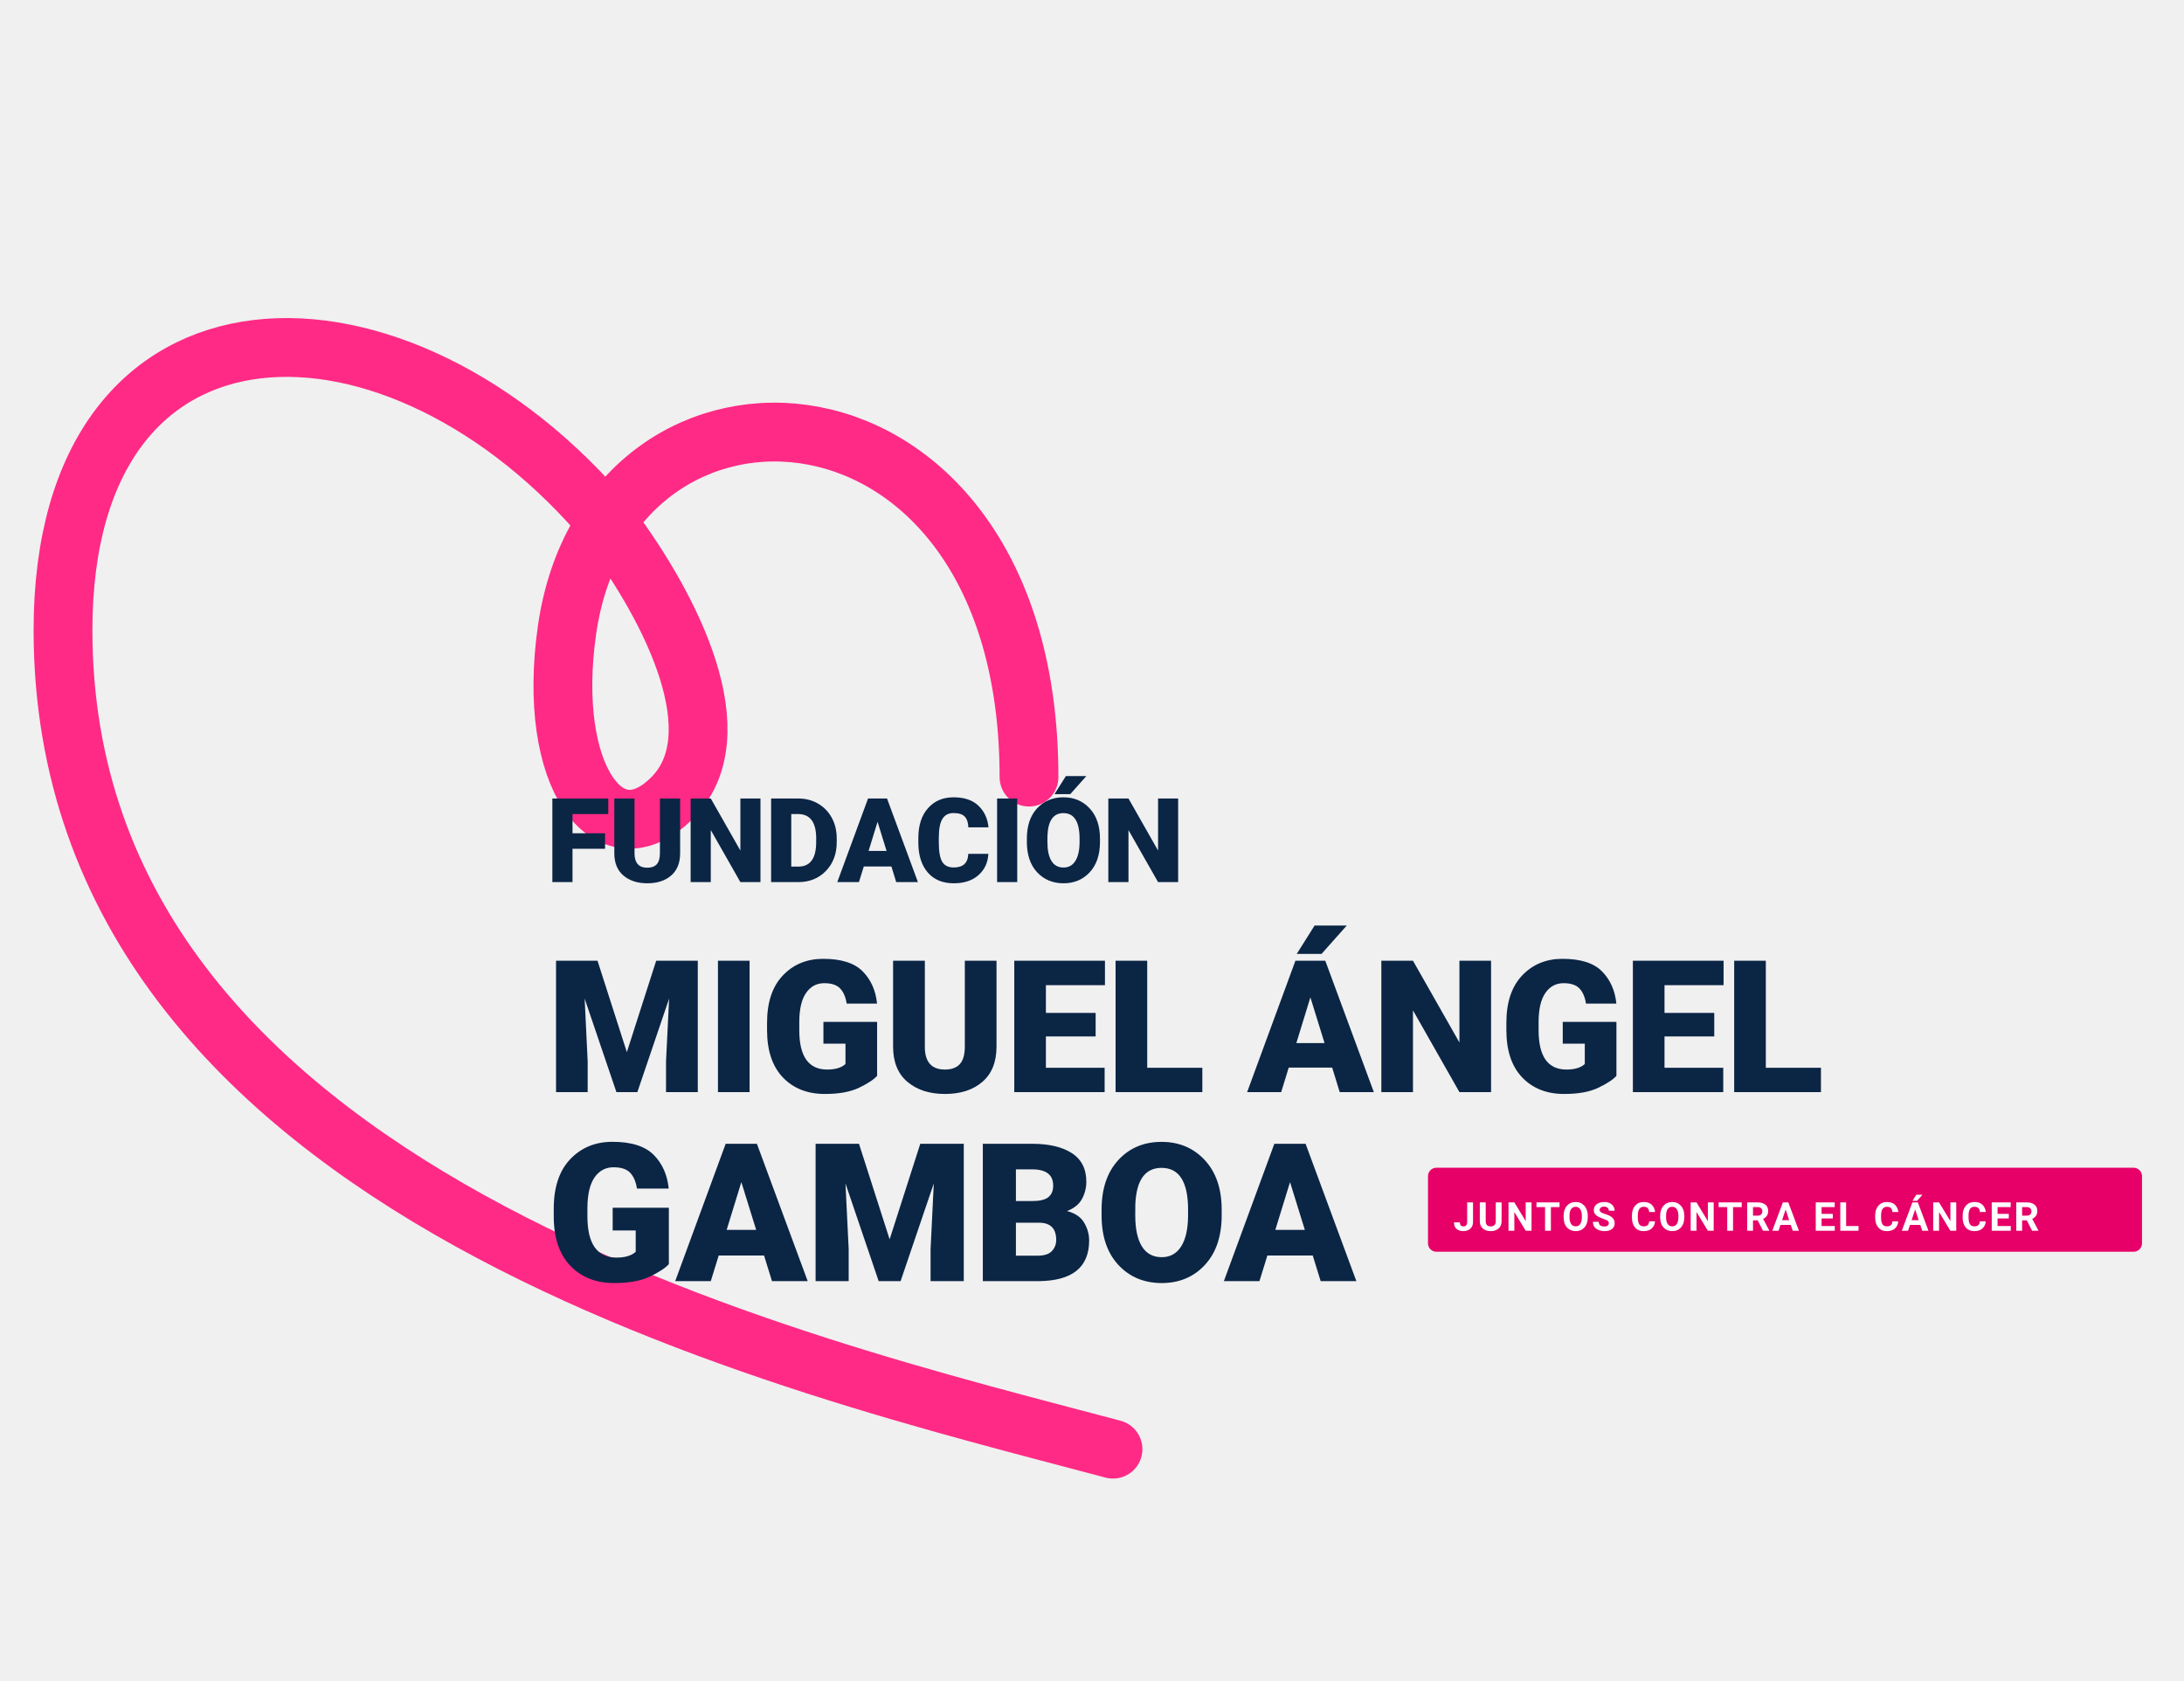
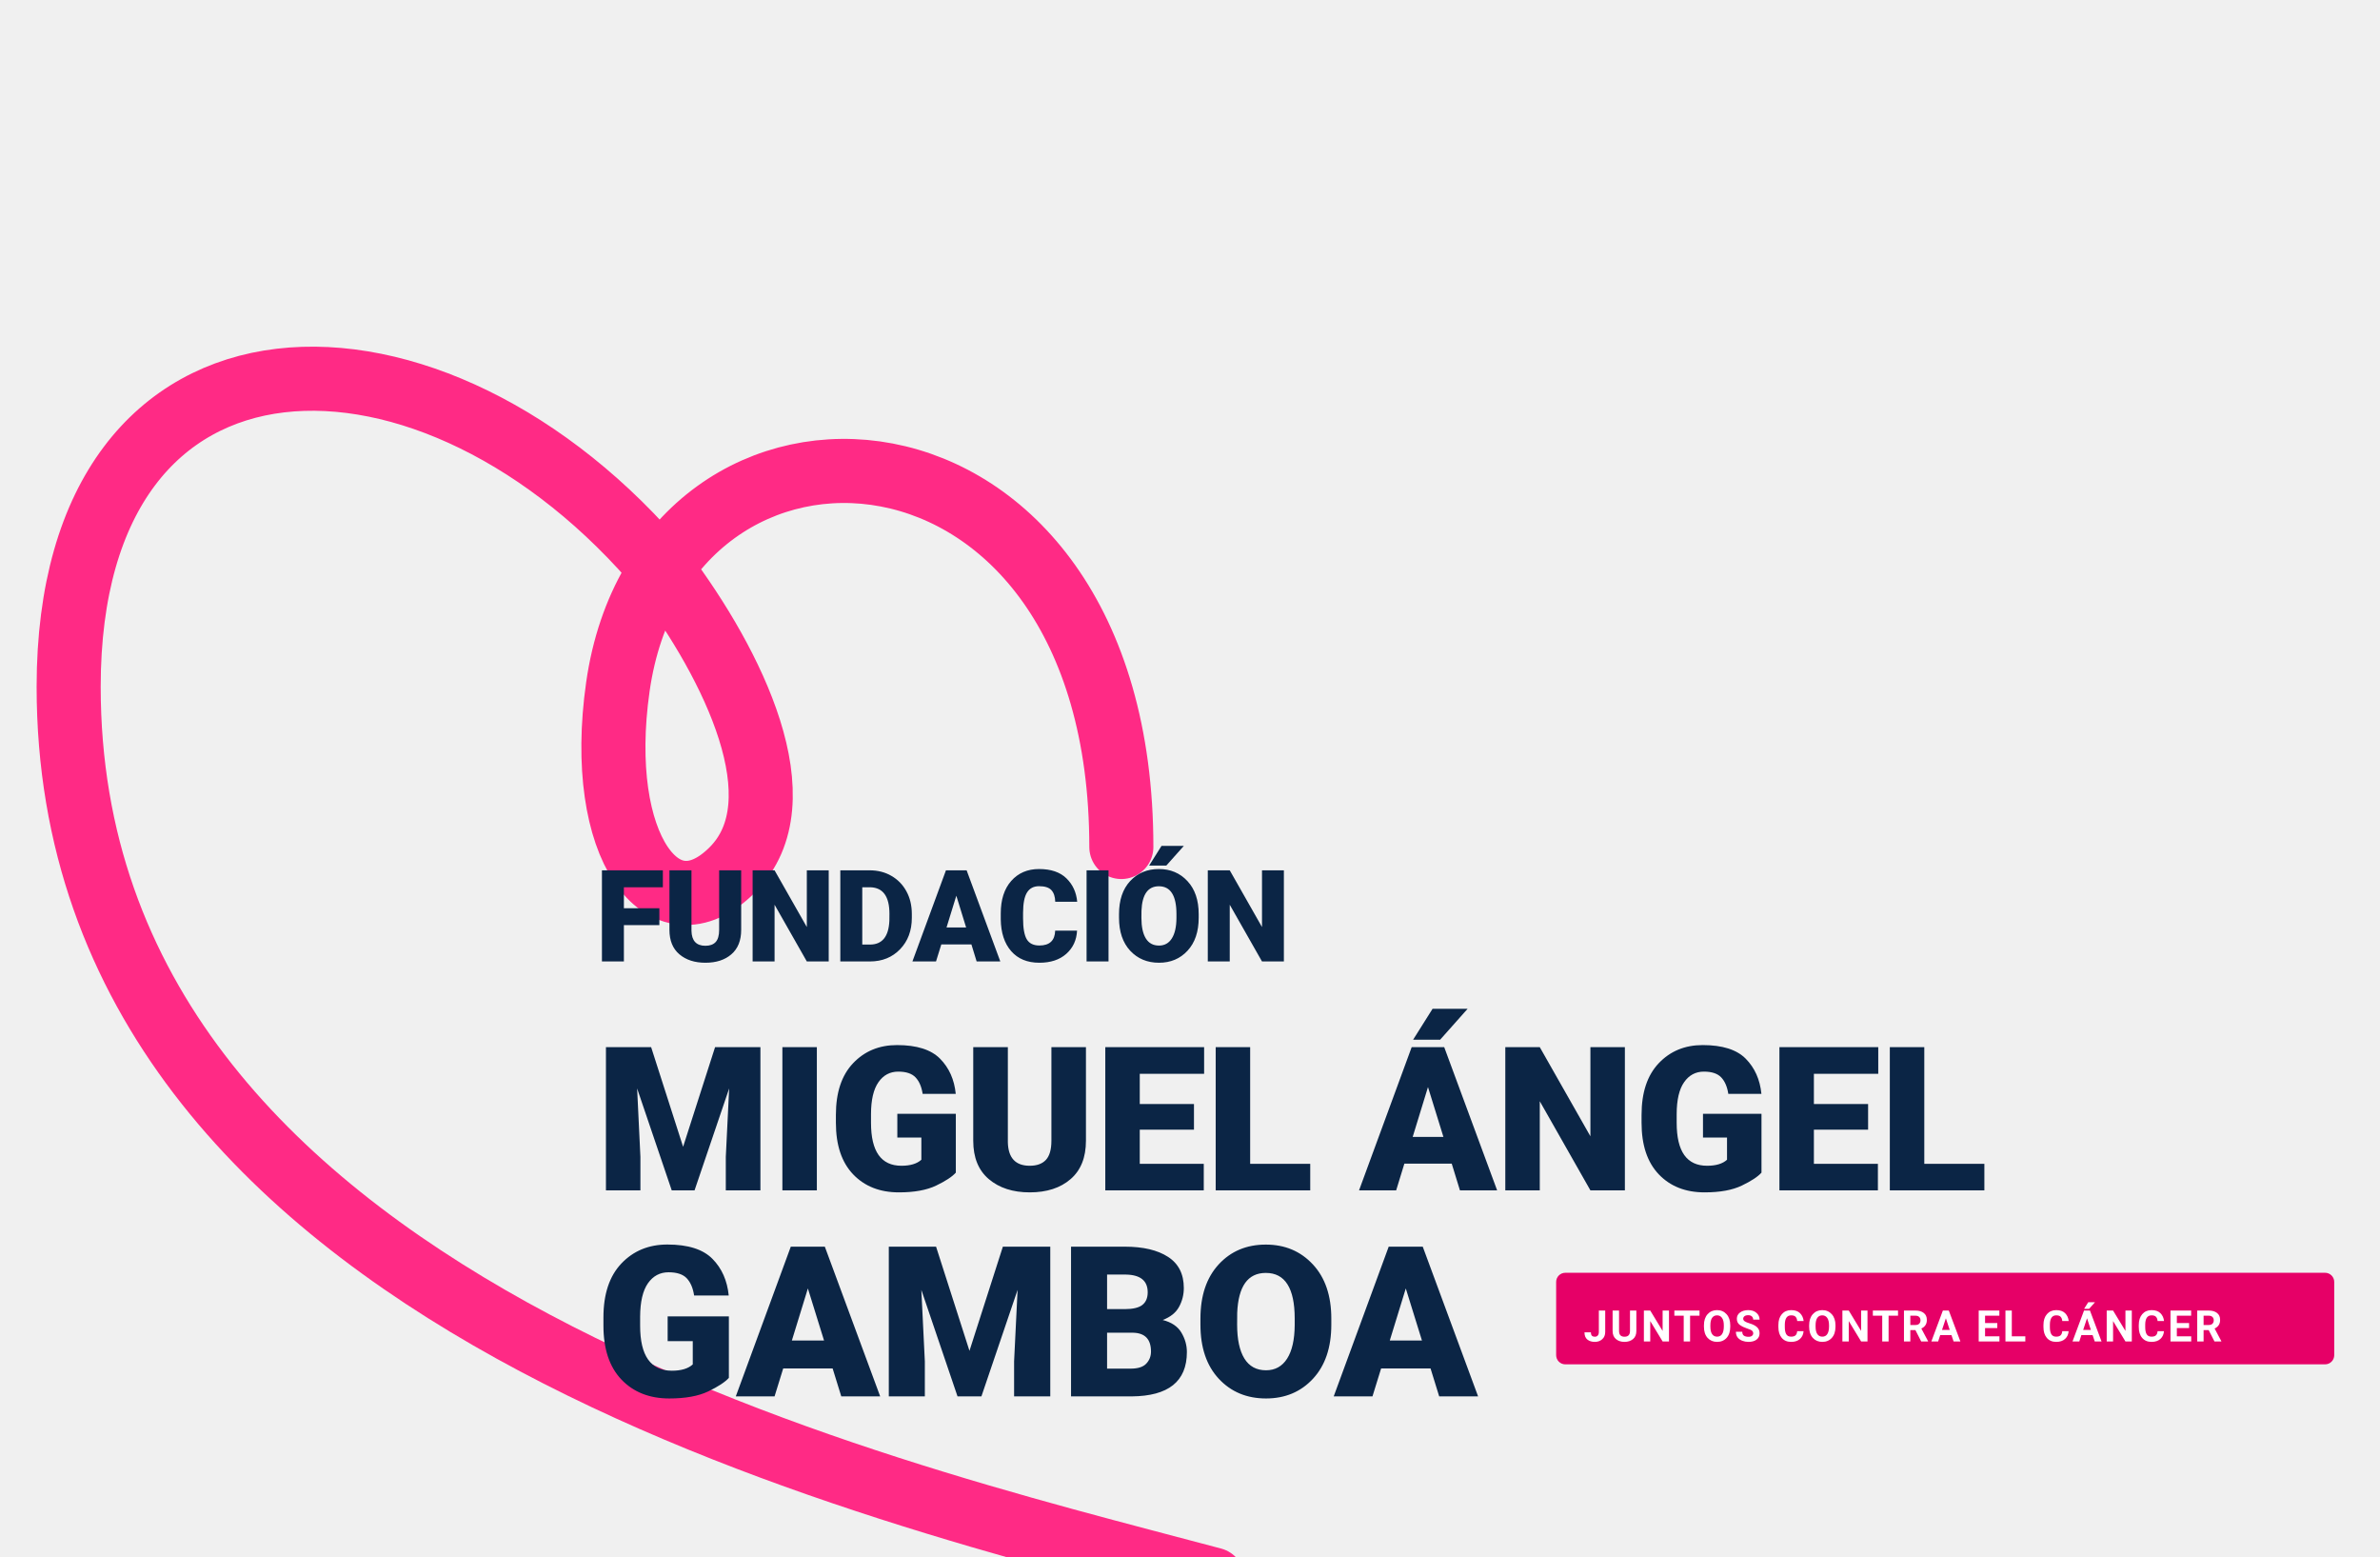
- <svg xmlns="http://www.w3.org/2000/svg" viewBox="0 0 520 400" width="100%" height="100%">
+ <svg xmlns="http://www.w3.org/2000/svg" viewBox="0 0 520 340" width="100%" height="100%">
  <defs>
    <style>
      .navy-text {
        font-family: system-ui, -apple-system, "Segoe UI", Roboto, Montserrat, sans-serif;
        font-weight: 800;
        fill: #0B2545;
        letter-spacing: -0.5px;
      }
      .tagline-bg { fill: #E60067; }
      .tagline-text {
        font-family: system-ui, -apple-system, "Segoe UI", Roboto, sans-serif;
        font-weight: 700;
        fill: #FFFFFF;
        letter-spacing: 0.5px;
      }
      .heart-stroke {
        fill: none;
        stroke: #FF2A85;
        stroke-width: 14;
        stroke-linecap: round;
        stroke-linejoin: round;
      }
    </style>
  </defs>
  <path class="heart-stroke" d="M 265 345 C 190 325 15 285 15 150 C 15 65 95 65 145 125 C 160 145 175 175 160 190 C 145 205 130 185 135 150 C 145 80 245 85 245 185" />
  <text x="130" y="210" class="navy-text" font-size="28">FUNDACIÓN</text>
  <text x="130" y="260" class="navy-text" font-size="44">MIGUEL ÁNGEL</text>
  <text x="130" y="305" class="navy-text" font-size="46">GAMBOA</text>
  <rect x="340" y="278" width="170" height="20" rx="2" class="tagline-bg" />
  <text x="346" y="293" class="tagline-text" font-size="9.5">JUNTOS CONTRA EL CÁNCER</text>
</svg>
